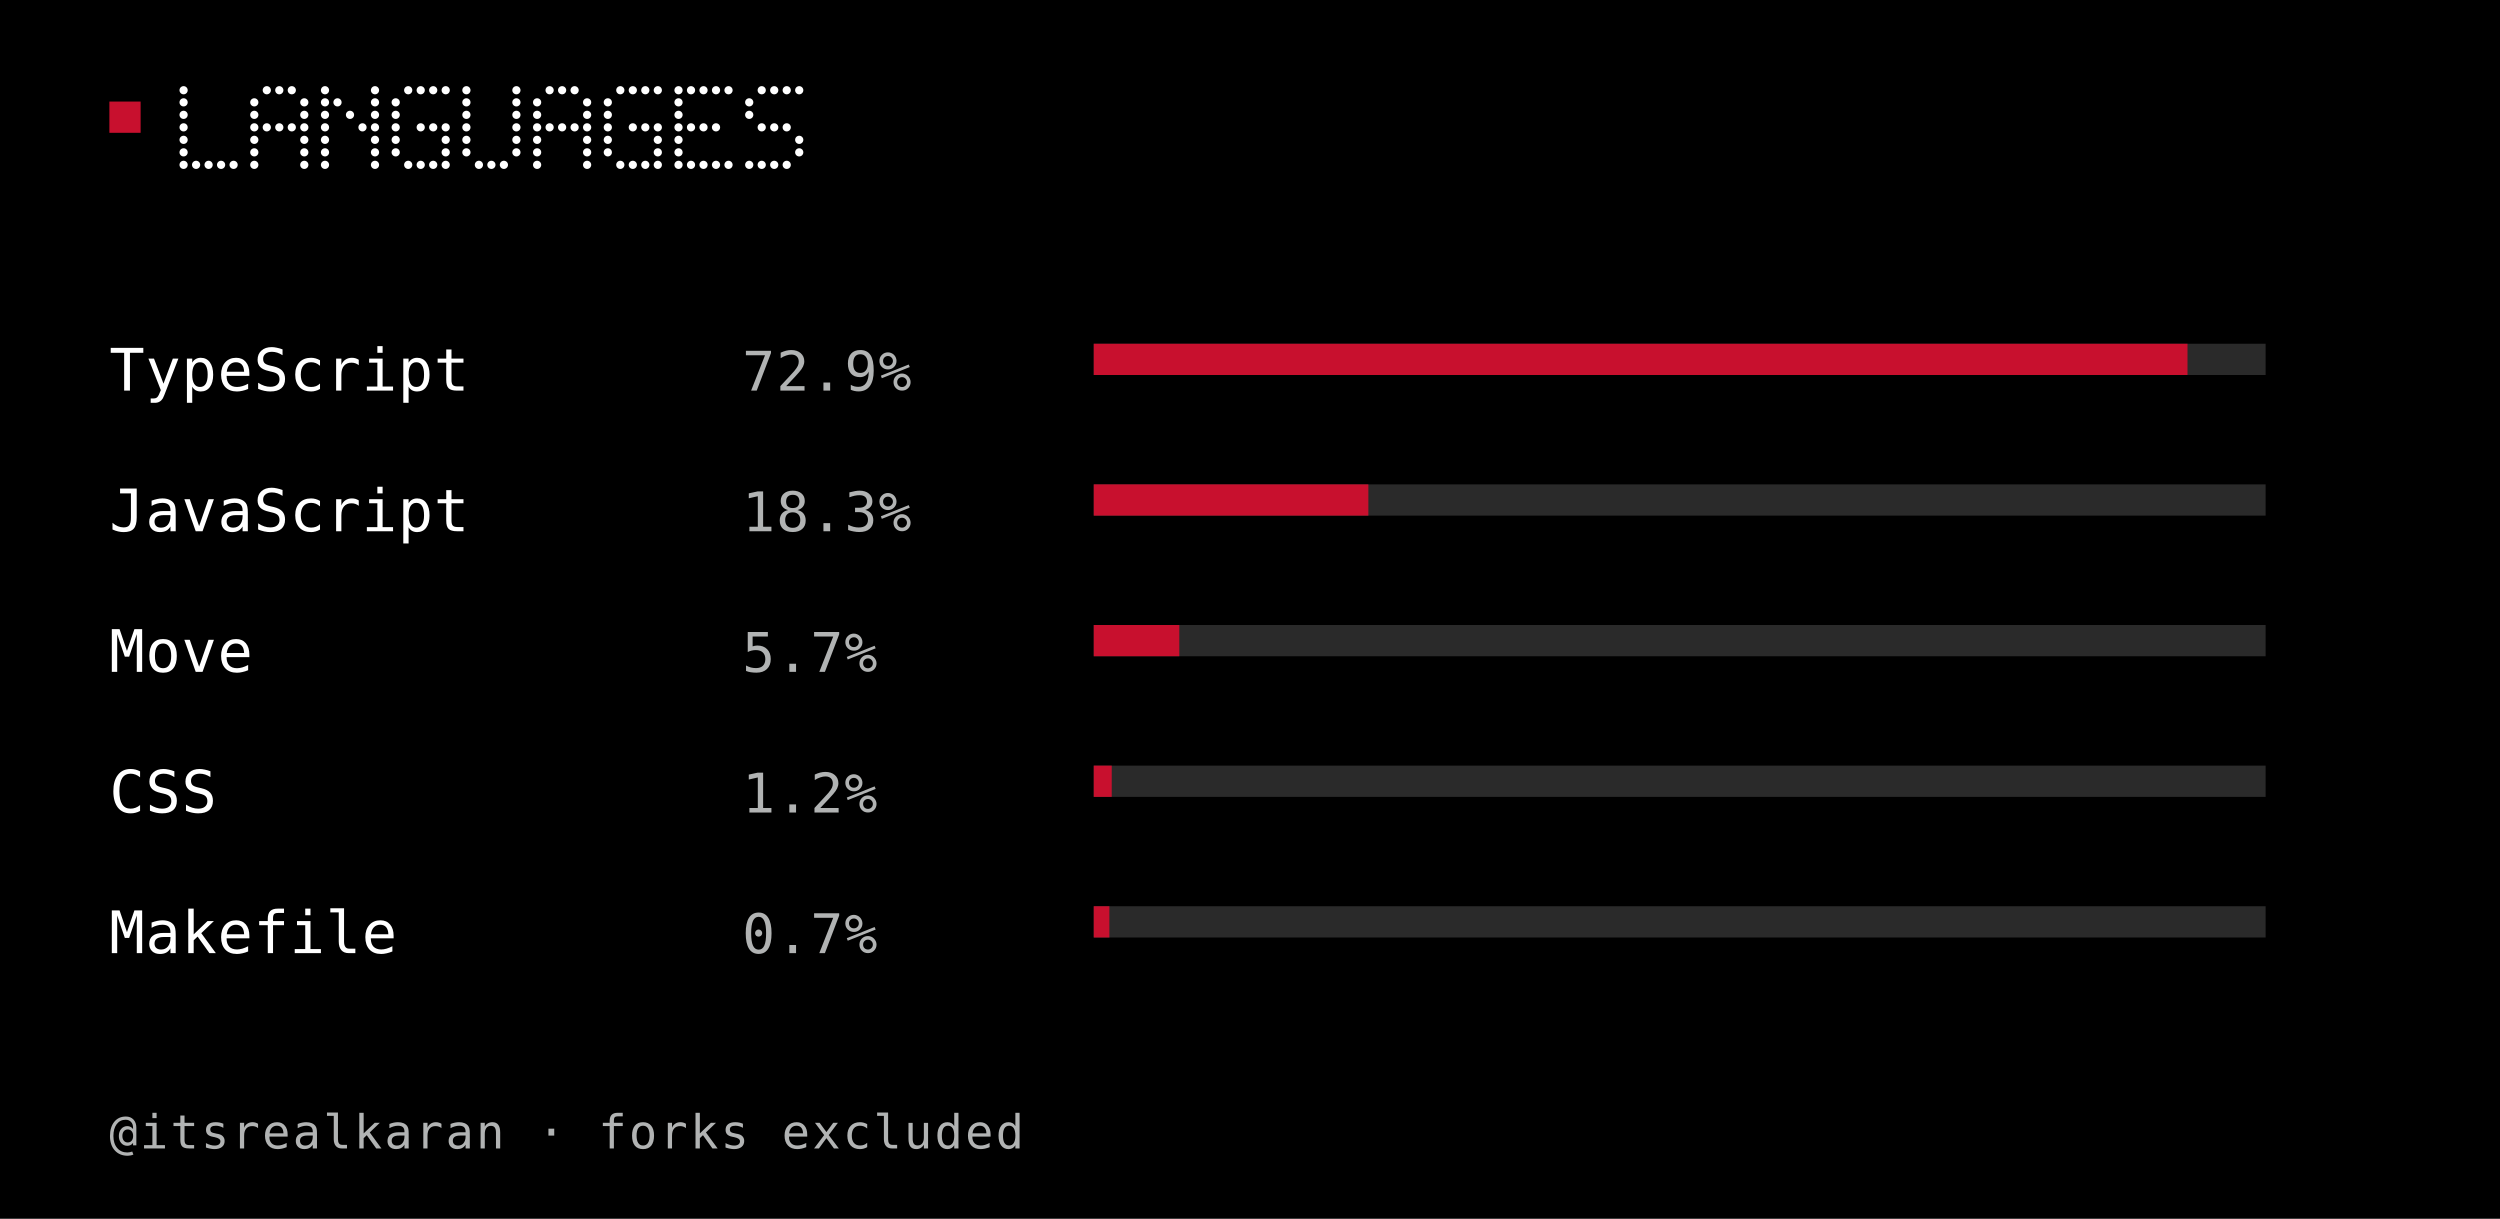
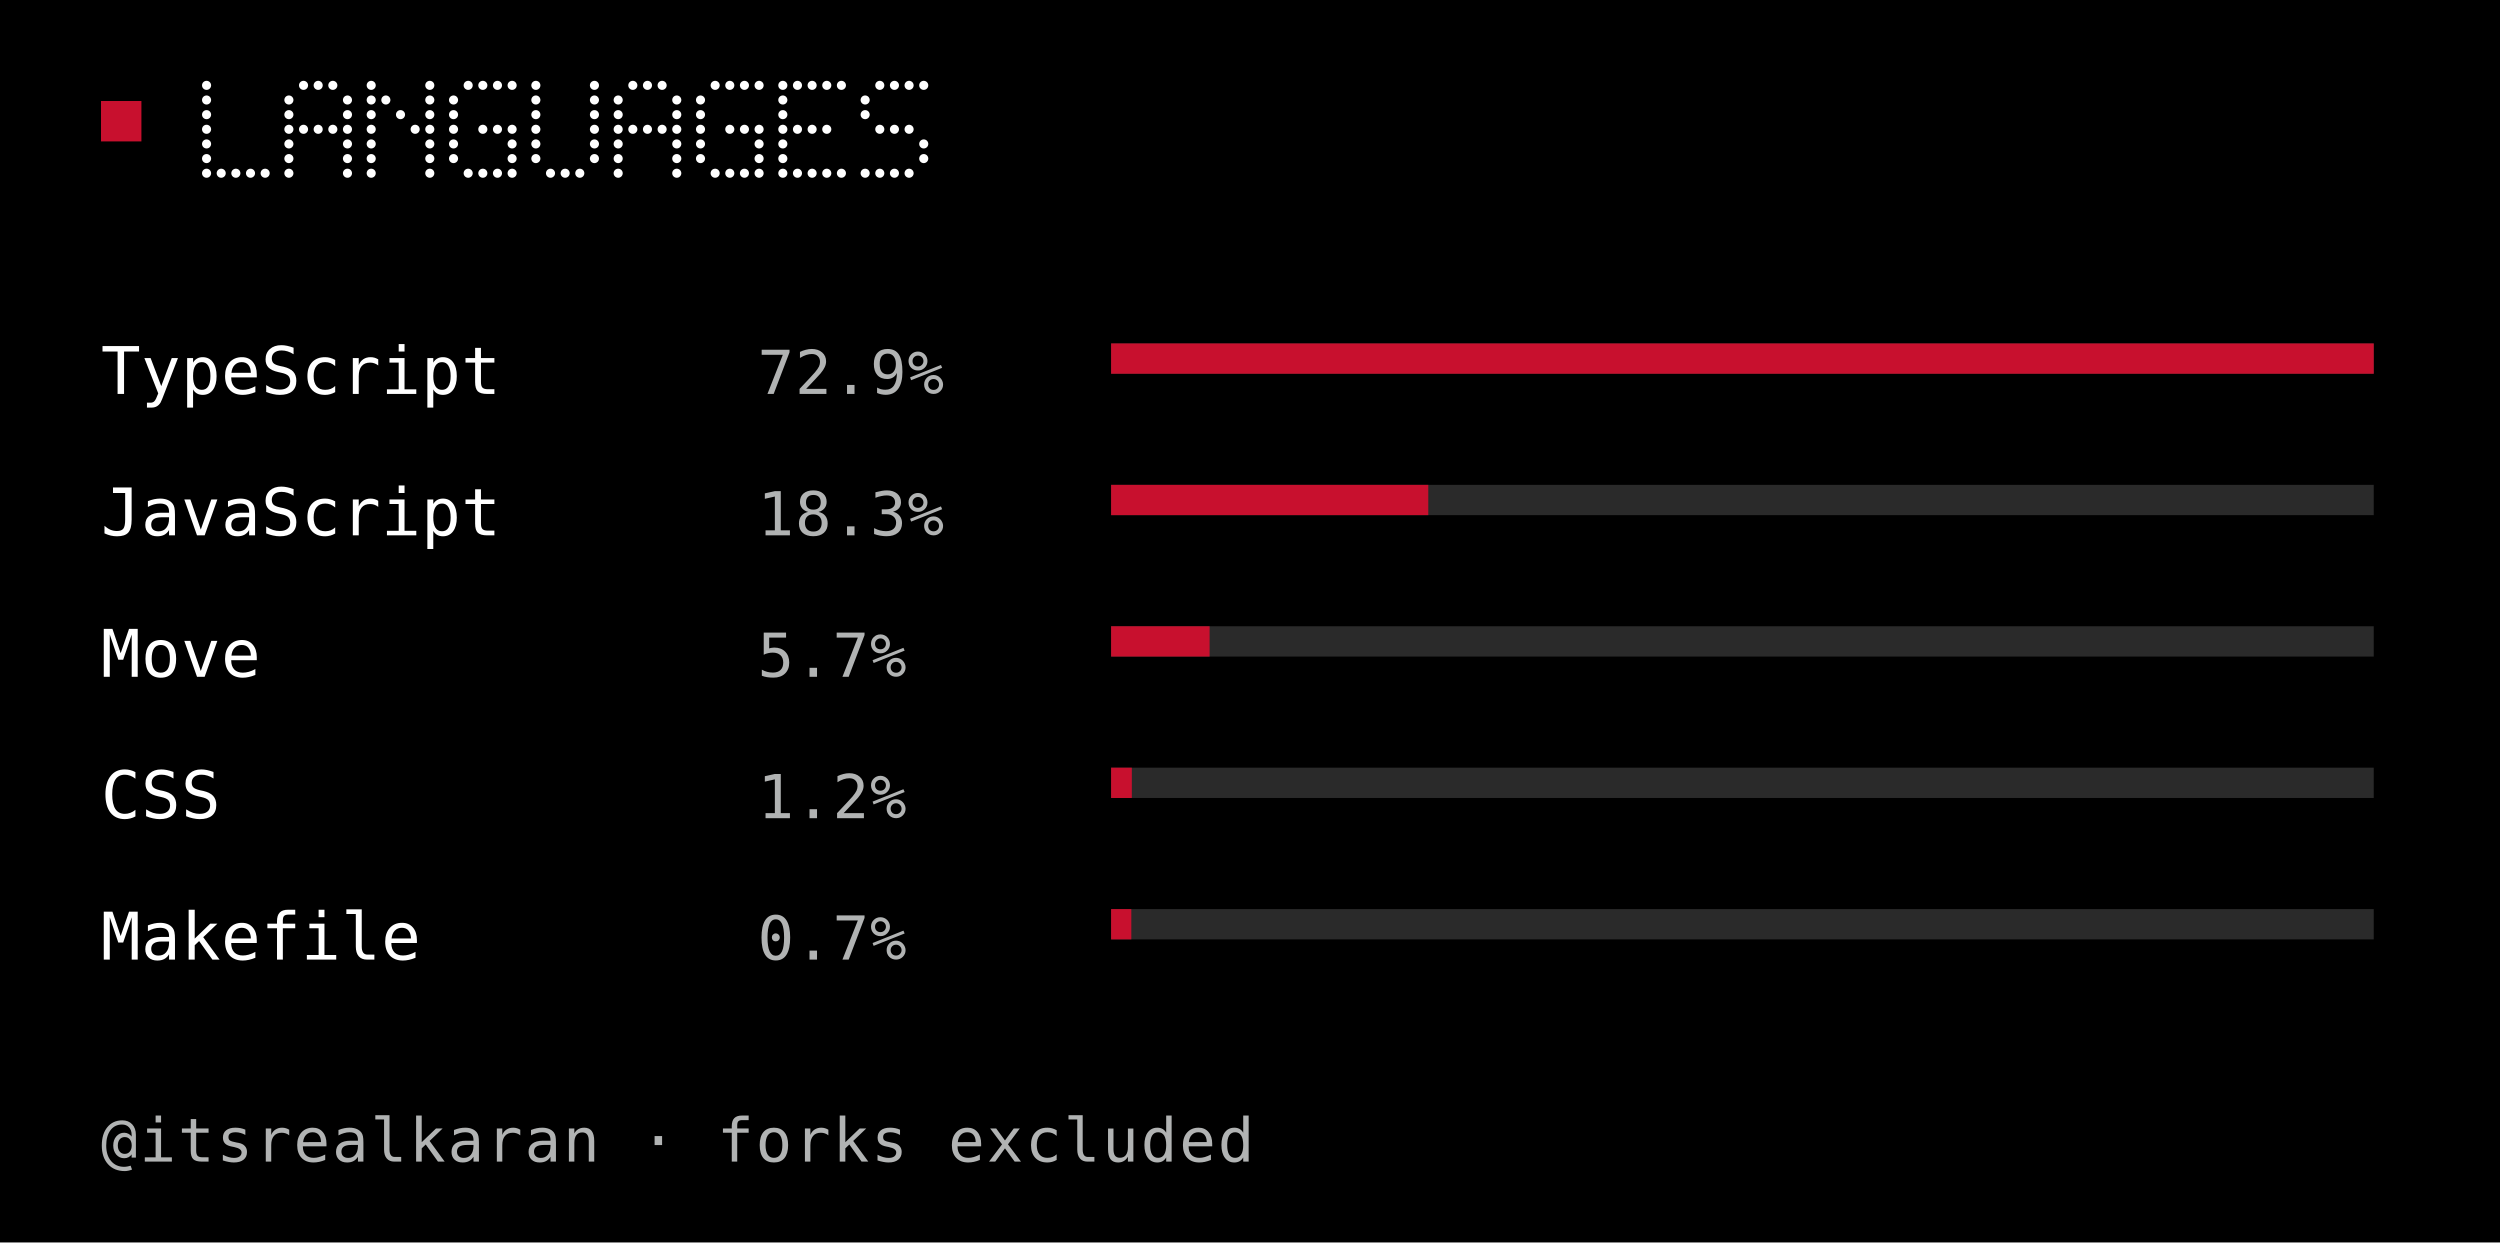
- <svg xmlns="http://www.w3.org/2000/svg" width="640" height="312" viewBox="0 0 640 312" role="img">
-   <rect width="640" height="312" fill="#000000" />
-   <rect x="28" y="26" width="8" height="8" fill="#C8102E" />
-   <circle cx="47.0" cy="23.1" r="1.05" fill="#FFFFFF" />
-   <circle cx="47.0" cy="26.2" r="1.05" fill="#FFFFFF" />
-   <circle cx="47.0" cy="29.4" r="1.05" fill="#FFFFFF" />
-   <circle cx="47.0" cy="32.6" r="1.05" fill="#FFFFFF" />
-   <circle cx="47.0" cy="35.8" r="1.05" fill="#FFFFFF" />
-   <circle cx="47.0" cy="39.0" r="1.05" fill="#FFFFFF" />
-   <circle cx="47.0" cy="42.2" r="1.05" fill="#FFFFFF" />
-   <circle cx="50.2" cy="42.2" r="1.05" fill="#FFFFFF" />
-   <circle cx="53.4" cy="42.2" r="1.05" fill="#FFFFFF" />
-   <circle cx="56.6" cy="42.2" r="1.05" fill="#FFFFFF" />
-   <circle cx="59.8" cy="42.2" r="1.05" fill="#FFFFFF" />
-   <circle cx="68.3" cy="23.1" r="1.05" fill="#FFFFFF" />
-   <circle cx="71.5" cy="23.1" r="1.05" fill="#FFFFFF" />
-   <circle cx="74.7" cy="23.1" r="1.05" fill="#FFFFFF" />
-   <circle cx="65.1" cy="26.2" r="1.05" fill="#FFFFFF" />
-   <circle cx="77.9" cy="26.2" r="1.05" fill="#FFFFFF" />
-   <circle cx="65.1" cy="29.4" r="1.05" fill="#FFFFFF" />
-   <circle cx="77.9" cy="29.4" r="1.05" fill="#FFFFFF" />
-   <circle cx="65.1" cy="32.6" r="1.05" fill="#FFFFFF" />
-   <circle cx="68.3" cy="32.6" r="1.05" fill="#FFFFFF" />
-   <circle cx="71.5" cy="32.6" r="1.05" fill="#FFFFFF" />
-   <circle cx="74.7" cy="32.6" r="1.05" fill="#FFFFFF" />
-   <circle cx="77.9" cy="32.6" r="1.05" fill="#FFFFFF" />
-   <circle cx="65.1" cy="35.8" r="1.05" fill="#FFFFFF" />
-   <circle cx="77.9" cy="35.8" r="1.05" fill="#FFFFFF" />
-   <circle cx="65.1" cy="39.0" r="1.05" fill="#FFFFFF" />
-   <circle cx="77.9" cy="39.0" r="1.05" fill="#FFFFFF" />
-   <circle cx="65.1" cy="42.2" r="1.05" fill="#FFFFFF" />
-   <circle cx="77.9" cy="42.2" r="1.05" fill="#FFFFFF" />
-   <circle cx="83.2" cy="23.1" r="1.05" fill="#FFFFFF" />
-   <circle cx="96.0" cy="23.1" r="1.05" fill="#FFFFFF" />
-   <circle cx="83.2" cy="26.2" r="1.05" fill="#FFFFFF" />
-   <circle cx="86.4" cy="26.2" r="1.05" fill="#FFFFFF" />
-   <circle cx="96.0" cy="26.2" r="1.05" fill="#FFFFFF" />
-   <circle cx="83.2" cy="29.4" r="1.05" fill="#FFFFFF" />
-   <circle cx="89.6" cy="29.4" r="1.05" fill="#FFFFFF" />
-   <circle cx="96.0" cy="29.4" r="1.05" fill="#FFFFFF" />
-   <circle cx="83.2" cy="32.6" r="1.05" fill="#FFFFFF" />
-   <circle cx="92.8" cy="32.6" r="1.05" fill="#FFFFFF" />
-   <circle cx="96.0" cy="32.6" r="1.05" fill="#FFFFFF" />
-   <circle cx="83.2" cy="35.8" r="1.05" fill="#FFFFFF" />
-   <circle cx="96.0" cy="35.8" r="1.05" fill="#FFFFFF" />
-   <circle cx="83.2" cy="39.0" r="1.05" fill="#FFFFFF" />
-   <circle cx="96.0" cy="39.0" r="1.05" fill="#FFFFFF" />
-   <circle cx="83.2" cy="42.2" r="1.05" fill="#FFFFFF" />
-   <circle cx="96.0" cy="42.2" r="1.05" fill="#FFFFFF" />
-   <circle cx="104.5" cy="23.1" r="1.05" fill="#FFFFFF" />
-   <circle cx="107.7" cy="23.1" r="1.05" fill="#FFFFFF" />
-   <circle cx="110.9" cy="23.1" r="1.05" fill="#FFFFFF" />
-   <circle cx="114.1" cy="23.1" r="1.05" fill="#FFFFFF" />
-   <circle cx="101.3" cy="26.2" r="1.05" fill="#FFFFFF" />
-   <circle cx="101.3" cy="29.4" r="1.05" fill="#FFFFFF" />
-   <circle cx="101.3" cy="32.6" r="1.05" fill="#FFFFFF" />
-   <circle cx="107.7" cy="32.6" r="1.05" fill="#FFFFFF" />
-   <circle cx="110.9" cy="32.6" r="1.05" fill="#FFFFFF" />
-   <circle cx="114.1" cy="32.6" r="1.05" fill="#FFFFFF" />
-   <circle cx="101.3" cy="35.8" r="1.05" fill="#FFFFFF" />
-   <circle cx="114.1" cy="35.8" r="1.05" fill="#FFFFFF" />
-   <circle cx="101.3" cy="39.0" r="1.05" fill="#FFFFFF" />
-   <circle cx="114.1" cy="39.0" r="1.05" fill="#FFFFFF" />
-   <circle cx="104.5" cy="42.2" r="1.05" fill="#FFFFFF" />
-   <circle cx="107.7" cy="42.2" r="1.05" fill="#FFFFFF" />
-   <circle cx="110.9" cy="42.2" r="1.05" fill="#FFFFFF" />
-   <circle cx="114.1" cy="42.2" r="1.05" fill="#FFFFFF" />
-   <circle cx="119.4" cy="23.1" r="1.05" fill="#FFFFFF" />
-   <circle cx="132.2" cy="23.1" r="1.05" fill="#FFFFFF" />
-   <circle cx="119.4" cy="26.2" r="1.05" fill="#FFFFFF" />
-   <circle cx="132.2" cy="26.2" r="1.05" fill="#FFFFFF" />
-   <circle cx="119.4" cy="29.4" r="1.05" fill="#FFFFFF" />
-   <circle cx="132.2" cy="29.4" r="1.05" fill="#FFFFFF" />
-   <circle cx="119.4" cy="32.6" r="1.05" fill="#FFFFFF" />
-   <circle cx="132.2" cy="32.6" r="1.05" fill="#FFFFFF" />
-   <circle cx="119.4" cy="35.8" r="1.05" fill="#FFFFFF" />
-   <circle cx="132.2" cy="35.8" r="1.05" fill="#FFFFFF" />
-   <circle cx="119.4" cy="39.0" r="1.05" fill="#FFFFFF" />
-   <circle cx="132.2" cy="39.0" r="1.05" fill="#FFFFFF" />
-   <circle cx="122.6" cy="42.2" r="1.05" fill="#FFFFFF" />
-   <circle cx="125.8" cy="42.2" r="1.05" fill="#FFFFFF" />
-   <circle cx="129.0" cy="42.2" r="1.05" fill="#FFFFFF" />
-   <circle cx="140.7" cy="23.1" r="1.05" fill="#FFFFFF" />
-   <circle cx="143.9" cy="23.1" r="1.05" fill="#FFFFFF" />
-   <circle cx="147.1" cy="23.1" r="1.05" fill="#FFFFFF" />
-   <circle cx="137.5" cy="26.2" r="1.05" fill="#FFFFFF" />
-   <circle cx="150.3" cy="26.2" r="1.05" fill="#FFFFFF" />
-   <circle cx="137.5" cy="29.4" r="1.05" fill="#FFFFFF" />
-   <circle cx="150.3" cy="29.4" r="1.05" fill="#FFFFFF" />
-   <circle cx="137.5" cy="32.6" r="1.05" fill="#FFFFFF" />
-   <circle cx="140.7" cy="32.6" r="1.05" fill="#FFFFFF" />
-   <circle cx="143.9" cy="32.6" r="1.05" fill="#FFFFFF" />
-   <circle cx="147.1" cy="32.6" r="1.05" fill="#FFFFFF" />
-   <circle cx="150.3" cy="32.6" r="1.05" fill="#FFFFFF" />
-   <circle cx="137.5" cy="35.8" r="1.05" fill="#FFFFFF" />
-   <circle cx="150.3" cy="35.8" r="1.05" fill="#FFFFFF" />
-   <circle cx="137.5" cy="39.0" r="1.05" fill="#FFFFFF" />
-   <circle cx="150.3" cy="39.0" r="1.05" fill="#FFFFFF" />
-   <circle cx="137.5" cy="42.2" r="1.05" fill="#FFFFFF" />
-   <circle cx="150.3" cy="42.2" r="1.05" fill="#FFFFFF" />
-   <circle cx="158.8" cy="23.1" r="1.05" fill="#FFFFFF" />
-   <circle cx="162.0" cy="23.1" r="1.05" fill="#FFFFFF" />
-   <circle cx="165.2" cy="23.1" r="1.05" fill="#FFFFFF" />
-   <circle cx="168.4" cy="23.1" r="1.05" fill="#FFFFFF" />
-   <circle cx="155.6" cy="26.2" r="1.05" fill="#FFFFFF" />
-   <circle cx="155.6" cy="29.4" r="1.05" fill="#FFFFFF" />
-   <circle cx="155.6" cy="32.6" r="1.05" fill="#FFFFFF" />
-   <circle cx="162.0" cy="32.6" r="1.05" fill="#FFFFFF" />
-   <circle cx="165.2" cy="32.6" r="1.05" fill="#FFFFFF" />
-   <circle cx="168.4" cy="32.6" r="1.05" fill="#FFFFFF" />
-   <circle cx="155.6" cy="35.8" r="1.05" fill="#FFFFFF" />
-   <circle cx="168.4" cy="35.8" r="1.05" fill="#FFFFFF" />
-   <circle cx="155.6" cy="39.0" r="1.05" fill="#FFFFFF" />
-   <circle cx="168.4" cy="39.0" r="1.05" fill="#FFFFFF" />
-   <circle cx="158.8" cy="42.2" r="1.05" fill="#FFFFFF" />
-   <circle cx="162.0" cy="42.2" r="1.05" fill="#FFFFFF" />
-   <circle cx="165.2" cy="42.2" r="1.05" fill="#FFFFFF" />
-   <circle cx="168.4" cy="42.2" r="1.05" fill="#FFFFFF" />
-   <circle cx="173.7" cy="23.1" r="1.05" fill="#FFFFFF" />
-   <circle cx="176.9" cy="23.1" r="1.05" fill="#FFFFFF" />
-   <circle cx="180.1" cy="23.1" r="1.05" fill="#FFFFFF" />
-   <circle cx="183.3" cy="23.1" r="1.05" fill="#FFFFFF" />
-   <circle cx="186.5" cy="23.1" r="1.05" fill="#FFFFFF" />
-   <circle cx="173.7" cy="26.2" r="1.05" fill="#FFFFFF" />
-   <circle cx="173.7" cy="29.4" r="1.05" fill="#FFFFFF" />
-   <circle cx="173.7" cy="32.6" r="1.05" fill="#FFFFFF" />
-   <circle cx="176.9" cy="32.6" r="1.05" fill="#FFFFFF" />
-   <circle cx="180.1" cy="32.6" r="1.05" fill="#FFFFFF" />
-   <circle cx="183.3" cy="32.6" r="1.05" fill="#FFFFFF" />
-   <circle cx="173.7" cy="35.8" r="1.05" fill="#FFFFFF" />
-   <circle cx="173.7" cy="39.0" r="1.05" fill="#FFFFFF" />
-   <circle cx="173.7" cy="42.2" r="1.05" fill="#FFFFFF" />
-   <circle cx="176.9" cy="42.2" r="1.05" fill="#FFFFFF" />
-   <circle cx="180.1" cy="42.2" r="1.05" fill="#FFFFFF" />
-   <circle cx="183.3" cy="42.2" r="1.05" fill="#FFFFFF" />
-   <circle cx="186.5" cy="42.2" r="1.05" fill="#FFFFFF" />
-   <circle cx="195.0" cy="23.1" r="1.05" fill="#FFFFFF" />
-   <circle cx="198.2" cy="23.1" r="1.05" fill="#FFFFFF" />
-   <circle cx="201.4" cy="23.1" r="1.05" fill="#FFFFFF" />
-   <circle cx="204.6" cy="23.1" r="1.05" fill="#FFFFFF" />
-   <circle cx="191.8" cy="26.2" r="1.05" fill="#FFFFFF" />
-   <circle cx="191.8" cy="29.4" r="1.05" fill="#FFFFFF" />
-   <circle cx="195.0" cy="32.6" r="1.05" fill="#FFFFFF" />
-   <circle cx="198.2" cy="32.6" r="1.05" fill="#FFFFFF" />
-   <circle cx="201.4" cy="32.6" r="1.05" fill="#FFFFFF" />
-   <circle cx="204.6" cy="35.8" r="1.05" fill="#FFFFFF" />
-   <circle cx="204.6" cy="39.0" r="1.05" fill="#FFFFFF" />
-   <circle cx="191.8" cy="42.2" r="1.05" fill="#FFFFFF" />
-   <circle cx="195.0" cy="42.2" r="1.05" fill="#FFFFFF" />
-   <circle cx="198.2" cy="42.2" r="1.05" fill="#FFFFFF" />
-   <circle cx="201.4" cy="42.2" r="1.05" fill="#FFFFFF" />
-   <text x="28" y="100" fill="#FFFFFF" font-family="ui-monospace, Geist Mono, monospace" font-size="15" letter-spacing="0.2" dominant-baseline="auto">TypeScript</text>
-   <text x="190" y="100" fill="#B1B3B3" font-family="ui-monospace, Geist Mono, monospace" font-size="14" letter-spacing="0.3" dominant-baseline="auto">72.9%</text>
-   <rect x="280" y="88" width="300" height="8" fill="#2A2A2A" />
-   <rect x="280" y="88" width="280.0" height="8" fill="#C8102E" />
-   <text x="28" y="136" fill="#FFFFFF" font-family="ui-monospace, Geist Mono, monospace" font-size="15" letter-spacing="0.2" dominant-baseline="auto">JavaScript</text>
-   <text x="190" y="136" fill="#B1B3B3" font-family="ui-monospace, Geist Mono, monospace" font-size="14" letter-spacing="0.3" dominant-baseline="auto">18.3%</text>
-   <rect x="280" y="124" width="300" height="8" fill="#2A2A2A" />
-   <rect x="280" y="124" width="70.3" height="8" fill="#C8102E" />
-   <text x="28" y="172" fill="#FFFFFF" font-family="ui-monospace, Geist Mono, monospace" font-size="15" letter-spacing="0.2" dominant-baseline="auto">Move</text>
-   <text x="190" y="172" fill="#B1B3B3" font-family="ui-monospace, Geist Mono, monospace" font-size="14" letter-spacing="0.3" dominant-baseline="auto">5.7%</text>
-   <rect x="280" y="160" width="300" height="8" fill="#2A2A2A" />
-   <rect x="280" y="160" width="21.9" height="8" fill="#C8102E" />
-   <text x="28" y="208" fill="#FFFFFF" font-family="ui-monospace, Geist Mono, monospace" font-size="15" letter-spacing="0.2" dominant-baseline="auto">CSS</text>
-   <text x="190" y="208" fill="#B1B3B3" font-family="ui-monospace, Geist Mono, monospace" font-size="14" letter-spacing="0.3" dominant-baseline="auto">1.2%</text>
-   <rect x="280" y="196" width="300" height="8" fill="#2A2A2A" />
-   <rect x="280" y="196" width="4.6" height="8" fill="#C8102E" />
-   <text x="28" y="244" fill="#FFFFFF" font-family="ui-monospace, Geist Mono, monospace" font-size="15" letter-spacing="0.2" dominant-baseline="auto">Makefile</text>
-   <text x="190" y="244" fill="#B1B3B3" font-family="ui-monospace, Geist Mono, monospace" font-size="14" letter-spacing="0.3" dominant-baseline="auto">0.7%</text>
-   <rect x="280" y="232" width="300" height="8" fill="#2A2A2A" />
-   <rect x="280" y="232" width="4.0" height="8" fill="#C8102E" />
-   <text x="28" y="294" fill="#B1B3B3" font-family="ui-monospace, Geist Mono, monospace" font-size="12" letter-spacing="0.6" dominant-baseline="auto">@itsrealkaran · forks excluded</text>
+ <svg xmlns="http://www.w3.org/2000/svg" width="495" height="246" viewBox="0 0 495 246" role="img">
+   <rect width="495" height="246" fill="#000000" />
+   <rect x="20" y="20" width="8" height="8" fill="#C8102E" />
+   <circle cx="40.9" cy="16.9" r="0.90" fill="#FFFFFF" />
+   <circle cx="40.9" cy="19.8" r="0.90" fill="#FFFFFF" />
+   <circle cx="40.9" cy="22.7" r="0.90" fill="#FFFFFF" />
+   <circle cx="40.9" cy="25.6" r="0.90" fill="#FFFFFF" />
+   <circle cx="40.9" cy="28.5" r="0.90" fill="#FFFFFF" />
+   <circle cx="40.9" cy="31.4" r="0.90" fill="#FFFFFF" />
+   <circle cx="40.9" cy="34.3" r="0.90" fill="#FFFFFF" />
+   <circle cx="43.8" cy="34.3" r="0.90" fill="#FFFFFF" />
+   <circle cx="46.7" cy="34.3" r="0.90" fill="#FFFFFF" />
+   <circle cx="49.6" cy="34.3" r="0.90" fill="#FFFFFF" />
+   <circle cx="52.5" cy="34.3" r="0.90" fill="#FFFFFF" />
+   <circle cx="60.1" cy="16.9" r="0.90" fill="#FFFFFF" />
+   <circle cx="63.0" cy="16.9" r="0.90" fill="#FFFFFF" />
+   <circle cx="65.9" cy="16.9" r="0.90" fill="#FFFFFF" />
+   <circle cx="57.2" cy="19.8" r="0.90" fill="#FFFFFF" />
+   <circle cx="68.8" cy="19.8" r="0.90" fill="#FFFFFF" />
+   <circle cx="57.2" cy="22.7" r="0.90" fill="#FFFFFF" />
+   <circle cx="68.8" cy="22.7" r="0.90" fill="#FFFFFF" />
+   <circle cx="57.2" cy="25.6" r="0.90" fill="#FFFFFF" />
+   <circle cx="60.1" cy="25.6" r="0.90" fill="#FFFFFF" />
+   <circle cx="63.0" cy="25.6" r="0.90" fill="#FFFFFF" />
+   <circle cx="65.9" cy="25.6" r="0.90" fill="#FFFFFF" />
+   <circle cx="68.8" cy="25.6" r="0.90" fill="#FFFFFF" />
+   <circle cx="57.2" cy="28.5" r="0.90" fill="#FFFFFF" />
+   <circle cx="68.8" cy="28.5" r="0.90" fill="#FFFFFF" />
+   <circle cx="57.2" cy="31.4" r="0.90" fill="#FFFFFF" />
+   <circle cx="68.8" cy="31.4" r="0.90" fill="#FFFFFF" />
+   <circle cx="57.2" cy="34.3" r="0.90" fill="#FFFFFF" />
+   <circle cx="68.8" cy="34.3" r="0.90" fill="#FFFFFF" />
+   <circle cx="73.5" cy="16.9" r="0.90" fill="#FFFFFF" />
+   <circle cx="85.1" cy="16.9" r="0.90" fill="#FFFFFF" />
+   <circle cx="73.5" cy="19.8" r="0.90" fill="#FFFFFF" />
+   <circle cx="76.4" cy="19.8" r="0.90" fill="#FFFFFF" />
+   <circle cx="85.1" cy="19.8" r="0.90" fill="#FFFFFF" />
+   <circle cx="73.5" cy="22.7" r="0.90" fill="#FFFFFF" />
+   <circle cx="79.3" cy="22.7" r="0.90" fill="#FFFFFF" />
+   <circle cx="85.1" cy="22.7" r="0.90" fill="#FFFFFF" />
+   <circle cx="73.5" cy="25.6" r="0.90" fill="#FFFFFF" />
+   <circle cx="82.2" cy="25.6" r="0.90" fill="#FFFFFF" />
+   <circle cx="85.1" cy="25.6" r="0.90" fill="#FFFFFF" />
+   <circle cx="73.5" cy="28.5" r="0.90" fill="#FFFFFF" />
+   <circle cx="85.1" cy="28.5" r="0.90" fill="#FFFFFF" />
+   <circle cx="73.5" cy="31.4" r="0.90" fill="#FFFFFF" />
+   <circle cx="85.1" cy="31.4" r="0.90" fill="#FFFFFF" />
+   <circle cx="73.5" cy="34.3" r="0.90" fill="#FFFFFF" />
+   <circle cx="85.1" cy="34.3" r="0.90" fill="#FFFFFF" />
+   <circle cx="92.7" cy="16.9" r="0.90" fill="#FFFFFF" />
+   <circle cx="95.6" cy="16.9" r="0.90" fill="#FFFFFF" />
+   <circle cx="98.5" cy="16.9" r="0.90" fill="#FFFFFF" />
+   <circle cx="101.4" cy="16.9" r="0.90" fill="#FFFFFF" />
+   <circle cx="89.8" cy="19.8" r="0.90" fill="#FFFFFF" />
+   <circle cx="89.8" cy="22.7" r="0.90" fill="#FFFFFF" />
+   <circle cx="89.8" cy="25.6" r="0.90" fill="#FFFFFF" />
+   <circle cx="95.6" cy="25.6" r="0.90" fill="#FFFFFF" />
+   <circle cx="98.5" cy="25.6" r="0.90" fill="#FFFFFF" />
+   <circle cx="101.4" cy="25.6" r="0.90" fill="#FFFFFF" />
+   <circle cx="89.8" cy="28.5" r="0.90" fill="#FFFFFF" />
+   <circle cx="101.4" cy="28.5" r="0.90" fill="#FFFFFF" />
+   <circle cx="89.8" cy="31.4" r="0.90" fill="#FFFFFF" />
+   <circle cx="101.4" cy="31.4" r="0.90" fill="#FFFFFF" />
+   <circle cx="92.7" cy="34.3" r="0.90" fill="#FFFFFF" />
+   <circle cx="95.6" cy="34.3" r="0.90" fill="#FFFFFF" />
+   <circle cx="98.5" cy="34.3" r="0.90" fill="#FFFFFF" />
+   <circle cx="101.4" cy="34.3" r="0.90" fill="#FFFFFF" />
+   <circle cx="106.1" cy="16.9" r="0.90" fill="#FFFFFF" />
+   <circle cx="117.7" cy="16.9" r="0.90" fill="#FFFFFF" />
+   <circle cx="106.1" cy="19.8" r="0.90" fill="#FFFFFF" />
+   <circle cx="117.7" cy="19.8" r="0.90" fill="#FFFFFF" />
+   <circle cx="106.1" cy="22.7" r="0.90" fill="#FFFFFF" />
+   <circle cx="117.7" cy="22.7" r="0.90" fill="#FFFFFF" />
+   <circle cx="106.1" cy="25.6" r="0.90" fill="#FFFFFF" />
+   <circle cx="117.7" cy="25.6" r="0.90" fill="#FFFFFF" />
+   <circle cx="106.1" cy="28.5" r="0.90" fill="#FFFFFF" />
+   <circle cx="117.7" cy="28.5" r="0.90" fill="#FFFFFF" />
+   <circle cx="106.1" cy="31.4" r="0.90" fill="#FFFFFF" />
+   <circle cx="117.7" cy="31.4" r="0.90" fill="#FFFFFF" />
+   <circle cx="109.0" cy="34.3" r="0.90" fill="#FFFFFF" />
+   <circle cx="111.9" cy="34.3" r="0.90" fill="#FFFFFF" />
+   <circle cx="114.8" cy="34.3" r="0.90" fill="#FFFFFF" />
+   <circle cx="125.3" cy="16.9" r="0.90" fill="#FFFFFF" />
+   <circle cx="128.2" cy="16.9" r="0.90" fill="#FFFFFF" />
+   <circle cx="131.1" cy="16.9" r="0.90" fill="#FFFFFF" />
+   <circle cx="122.4" cy="19.8" r="0.90" fill="#FFFFFF" />
+   <circle cx="134.0" cy="19.8" r="0.90" fill="#FFFFFF" />
+   <circle cx="122.4" cy="22.7" r="0.90" fill="#FFFFFF" />
+   <circle cx="134.0" cy="22.7" r="0.90" fill="#FFFFFF" />
+   <circle cx="122.4" cy="25.6" r="0.90" fill="#FFFFFF" />
+   <circle cx="125.3" cy="25.6" r="0.90" fill="#FFFFFF" />
+   <circle cx="128.2" cy="25.6" r="0.90" fill="#FFFFFF" />
+   <circle cx="131.1" cy="25.6" r="0.90" fill="#FFFFFF" />
+   <circle cx="134.0" cy="25.6" r="0.90" fill="#FFFFFF" />
+   <circle cx="122.4" cy="28.5" r="0.90" fill="#FFFFFF" />
+   <circle cx="134.0" cy="28.5" r="0.90" fill="#FFFFFF" />
+   <circle cx="122.4" cy="31.4" r="0.90" fill="#FFFFFF" />
+   <circle cx="134.0" cy="31.4" r="0.90" fill="#FFFFFF" />
+   <circle cx="122.4" cy="34.3" r="0.90" fill="#FFFFFF" />
+   <circle cx="134.0" cy="34.3" r="0.90" fill="#FFFFFF" />
+   <circle cx="141.6" cy="16.9" r="0.90" fill="#FFFFFF" />
+   <circle cx="144.5" cy="16.9" r="0.90" fill="#FFFFFF" />
+   <circle cx="147.4" cy="16.9" r="0.90" fill="#FFFFFF" />
+   <circle cx="150.3" cy="16.9" r="0.90" fill="#FFFFFF" />
+   <circle cx="138.7" cy="19.8" r="0.90" fill="#FFFFFF" />
+   <circle cx="138.7" cy="22.7" r="0.90" fill="#FFFFFF" />
+   <circle cx="138.7" cy="25.6" r="0.90" fill="#FFFFFF" />
+   <circle cx="144.5" cy="25.6" r="0.90" fill="#FFFFFF" />
+   <circle cx="147.4" cy="25.6" r="0.90" fill="#FFFFFF" />
+   <circle cx="150.3" cy="25.6" r="0.90" fill="#FFFFFF" />
+   <circle cx="138.7" cy="28.5" r="0.90" fill="#FFFFFF" />
+   <circle cx="150.3" cy="28.5" r="0.90" fill="#FFFFFF" />
+   <circle cx="138.7" cy="31.4" r="0.90" fill="#FFFFFF" />
+   <circle cx="150.3" cy="31.4" r="0.90" fill="#FFFFFF" />
+   <circle cx="141.6" cy="34.3" r="0.90" fill="#FFFFFF" />
+   <circle cx="144.5" cy="34.3" r="0.90" fill="#FFFFFF" />
+   <circle cx="147.4" cy="34.3" r="0.90" fill="#FFFFFF" />
+   <circle cx="150.3" cy="34.3" r="0.90" fill="#FFFFFF" />
+   <circle cx="155.0" cy="16.9" r="0.90" fill="#FFFFFF" />
+   <circle cx="157.9" cy="16.9" r="0.90" fill="#FFFFFF" />
+   <circle cx="160.8" cy="16.9" r="0.90" fill="#FFFFFF" />
+   <circle cx="163.7" cy="16.9" r="0.90" fill="#FFFFFF" />
+   <circle cx="166.6" cy="16.9" r="0.90" fill="#FFFFFF" />
+   <circle cx="155.0" cy="19.8" r="0.90" fill="#FFFFFF" />
+   <circle cx="155.0" cy="22.7" r="0.90" fill="#FFFFFF" />
+   <circle cx="155.0" cy="25.6" r="0.90" fill="#FFFFFF" />
+   <circle cx="157.9" cy="25.6" r="0.90" fill="#FFFFFF" />
+   <circle cx="160.8" cy="25.6" r="0.90" fill="#FFFFFF" />
+   <circle cx="163.7" cy="25.6" r="0.90" fill="#FFFFFF" />
+   <circle cx="155.0" cy="28.5" r="0.90" fill="#FFFFFF" />
+   <circle cx="155.0" cy="31.4" r="0.90" fill="#FFFFFF" />
+   <circle cx="155.0" cy="34.3" r="0.90" fill="#FFFFFF" />
+   <circle cx="157.9" cy="34.3" r="0.90" fill="#FFFFFF" />
+   <circle cx="160.8" cy="34.3" r="0.90" fill="#FFFFFF" />
+   <circle cx="163.7" cy="34.3" r="0.90" fill="#FFFFFF" />
+   <circle cx="166.6" cy="34.3" r="0.90" fill="#FFFFFF" />
+   <circle cx="174.2" cy="16.9" r="0.90" fill="#FFFFFF" />
+   <circle cx="177.1" cy="16.9" r="0.90" fill="#FFFFFF" />
+   <circle cx="180.0" cy="16.9" r="0.90" fill="#FFFFFF" />
+   <circle cx="182.9" cy="16.9" r="0.90" fill="#FFFFFF" />
+   <circle cx="171.3" cy="19.8" r="0.90" fill="#FFFFFF" />
+   <circle cx="171.3" cy="22.7" r="0.90" fill="#FFFFFF" />
+   <circle cx="174.2" cy="25.6" r="0.90" fill="#FFFFFF" />
+   <circle cx="177.1" cy="25.6" r="0.90" fill="#FFFFFF" />
+   <circle cx="180.0" cy="25.6" r="0.90" fill="#FFFFFF" />
+   <circle cx="182.9" cy="28.5" r="0.90" fill="#FFFFFF" />
+   <circle cx="182.9" cy="31.4" r="0.90" fill="#FFFFFF" />
+   <circle cx="171.3" cy="34.3" r="0.90" fill="#FFFFFF" />
+   <circle cx="174.2" cy="34.3" r="0.90" fill="#FFFFFF" />
+   <circle cx="177.1" cy="34.3" r="0.90" fill="#FFFFFF" />
+   <circle cx="180.0" cy="34.3" r="0.90" fill="#FFFFFF" />
+   <text x="20" y="78" fill="#FFFFFF" font-family="ui-monospace, Geist Mono, monospace" font-size="13" letter-spacing="0.1" dominant-baseline="auto">TypeScript</text>
+   <text x="150" y="78" fill="#B1B3B3" font-family="ui-monospace, Geist Mono, monospace" font-size="12" letter-spacing="0.2" dominant-baseline="auto">72.9%</text>
+   <rect x="220" y="68" width="250" height="6" fill="#2A2A2A" />
+   <rect x="220" y="68" width="250.0" height="6" fill="#C8102E" />
+   <text x="20" y="106" fill="#FFFFFF" font-family="ui-monospace, Geist Mono, monospace" font-size="13" letter-spacing="0.1" dominant-baseline="auto">JavaScript</text>
+   <text x="150" y="106" fill="#B1B3B3" font-family="ui-monospace, Geist Mono, monospace" font-size="12" letter-spacing="0.2" dominant-baseline="auto">18.3%</text>
+   <rect x="220" y="96" width="250" height="6" fill="#2A2A2A" />
+   <rect x="220" y="96" width="62.8" height="6" fill="#C8102E" />
+   <text x="20" y="134" fill="#FFFFFF" font-family="ui-monospace, Geist Mono, monospace" font-size="13" letter-spacing="0.1" dominant-baseline="auto">Move</text>
+   <text x="150" y="134" fill="#B1B3B3" font-family="ui-monospace, Geist Mono, monospace" font-size="12" letter-spacing="0.2" dominant-baseline="auto">5.7%</text>
+   <rect x="220" y="124" width="250" height="6" fill="#2A2A2A" />
+   <rect x="220" y="124" width="19.5" height="6" fill="#C8102E" />
+   <text x="20" y="162" fill="#FFFFFF" font-family="ui-monospace, Geist Mono, monospace" font-size="13" letter-spacing="0.1" dominant-baseline="auto">CSS</text>
+   <text x="150" y="162" fill="#B1B3B3" font-family="ui-monospace, Geist Mono, monospace" font-size="12" letter-spacing="0.2" dominant-baseline="auto">1.2%</text>
+   <rect x="220" y="152" width="250" height="6" fill="#2A2A2A" />
+   <rect x="220" y="152" width="4.1" height="6" fill="#C8102E" />
+   <text x="20" y="190" fill="#FFFFFF" font-family="ui-monospace, Geist Mono, monospace" font-size="13" letter-spacing="0.1" dominant-baseline="auto">Makefile</text>
+   <text x="150" y="190" fill="#B1B3B3" font-family="ui-monospace, Geist Mono, monospace" font-size="12" letter-spacing="0.2" dominant-baseline="auto">0.7%</text>
+   <rect x="220" y="180" width="250" height="6" fill="#2A2A2A" />
+   <rect x="220" y="180" width="4.0" height="6" fill="#C8102E" />
+   <text x="20" y="230" fill="#B1B3B3" font-family="ui-monospace, Geist Mono, monospace" font-size="12" letter-spacing="0.4" dominant-baseline="auto">@itsrealkaran · forks excluded</text>
</svg>
